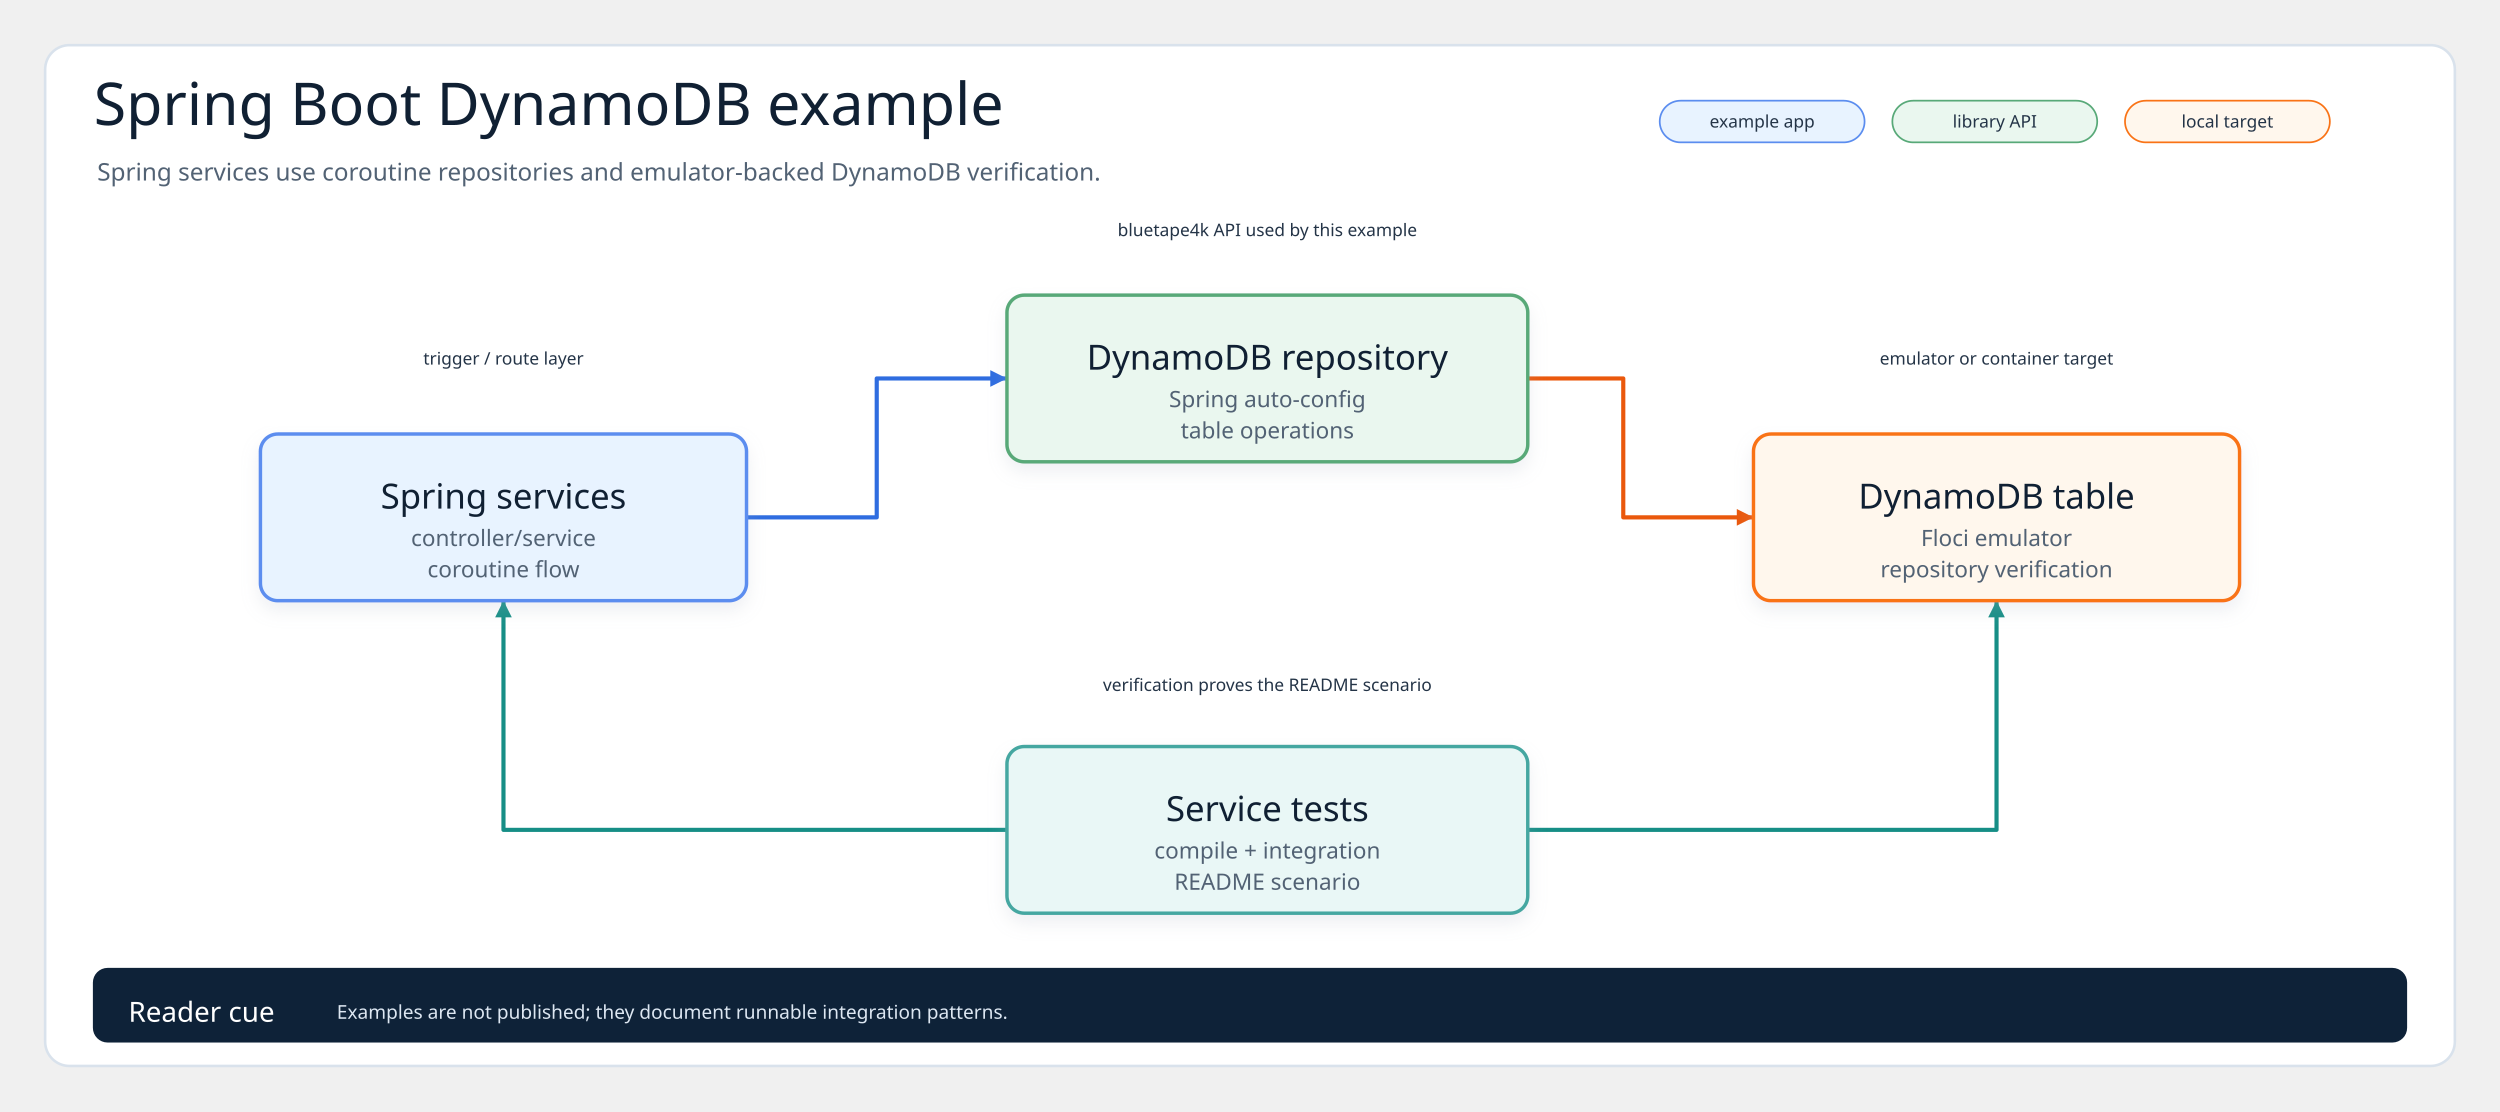
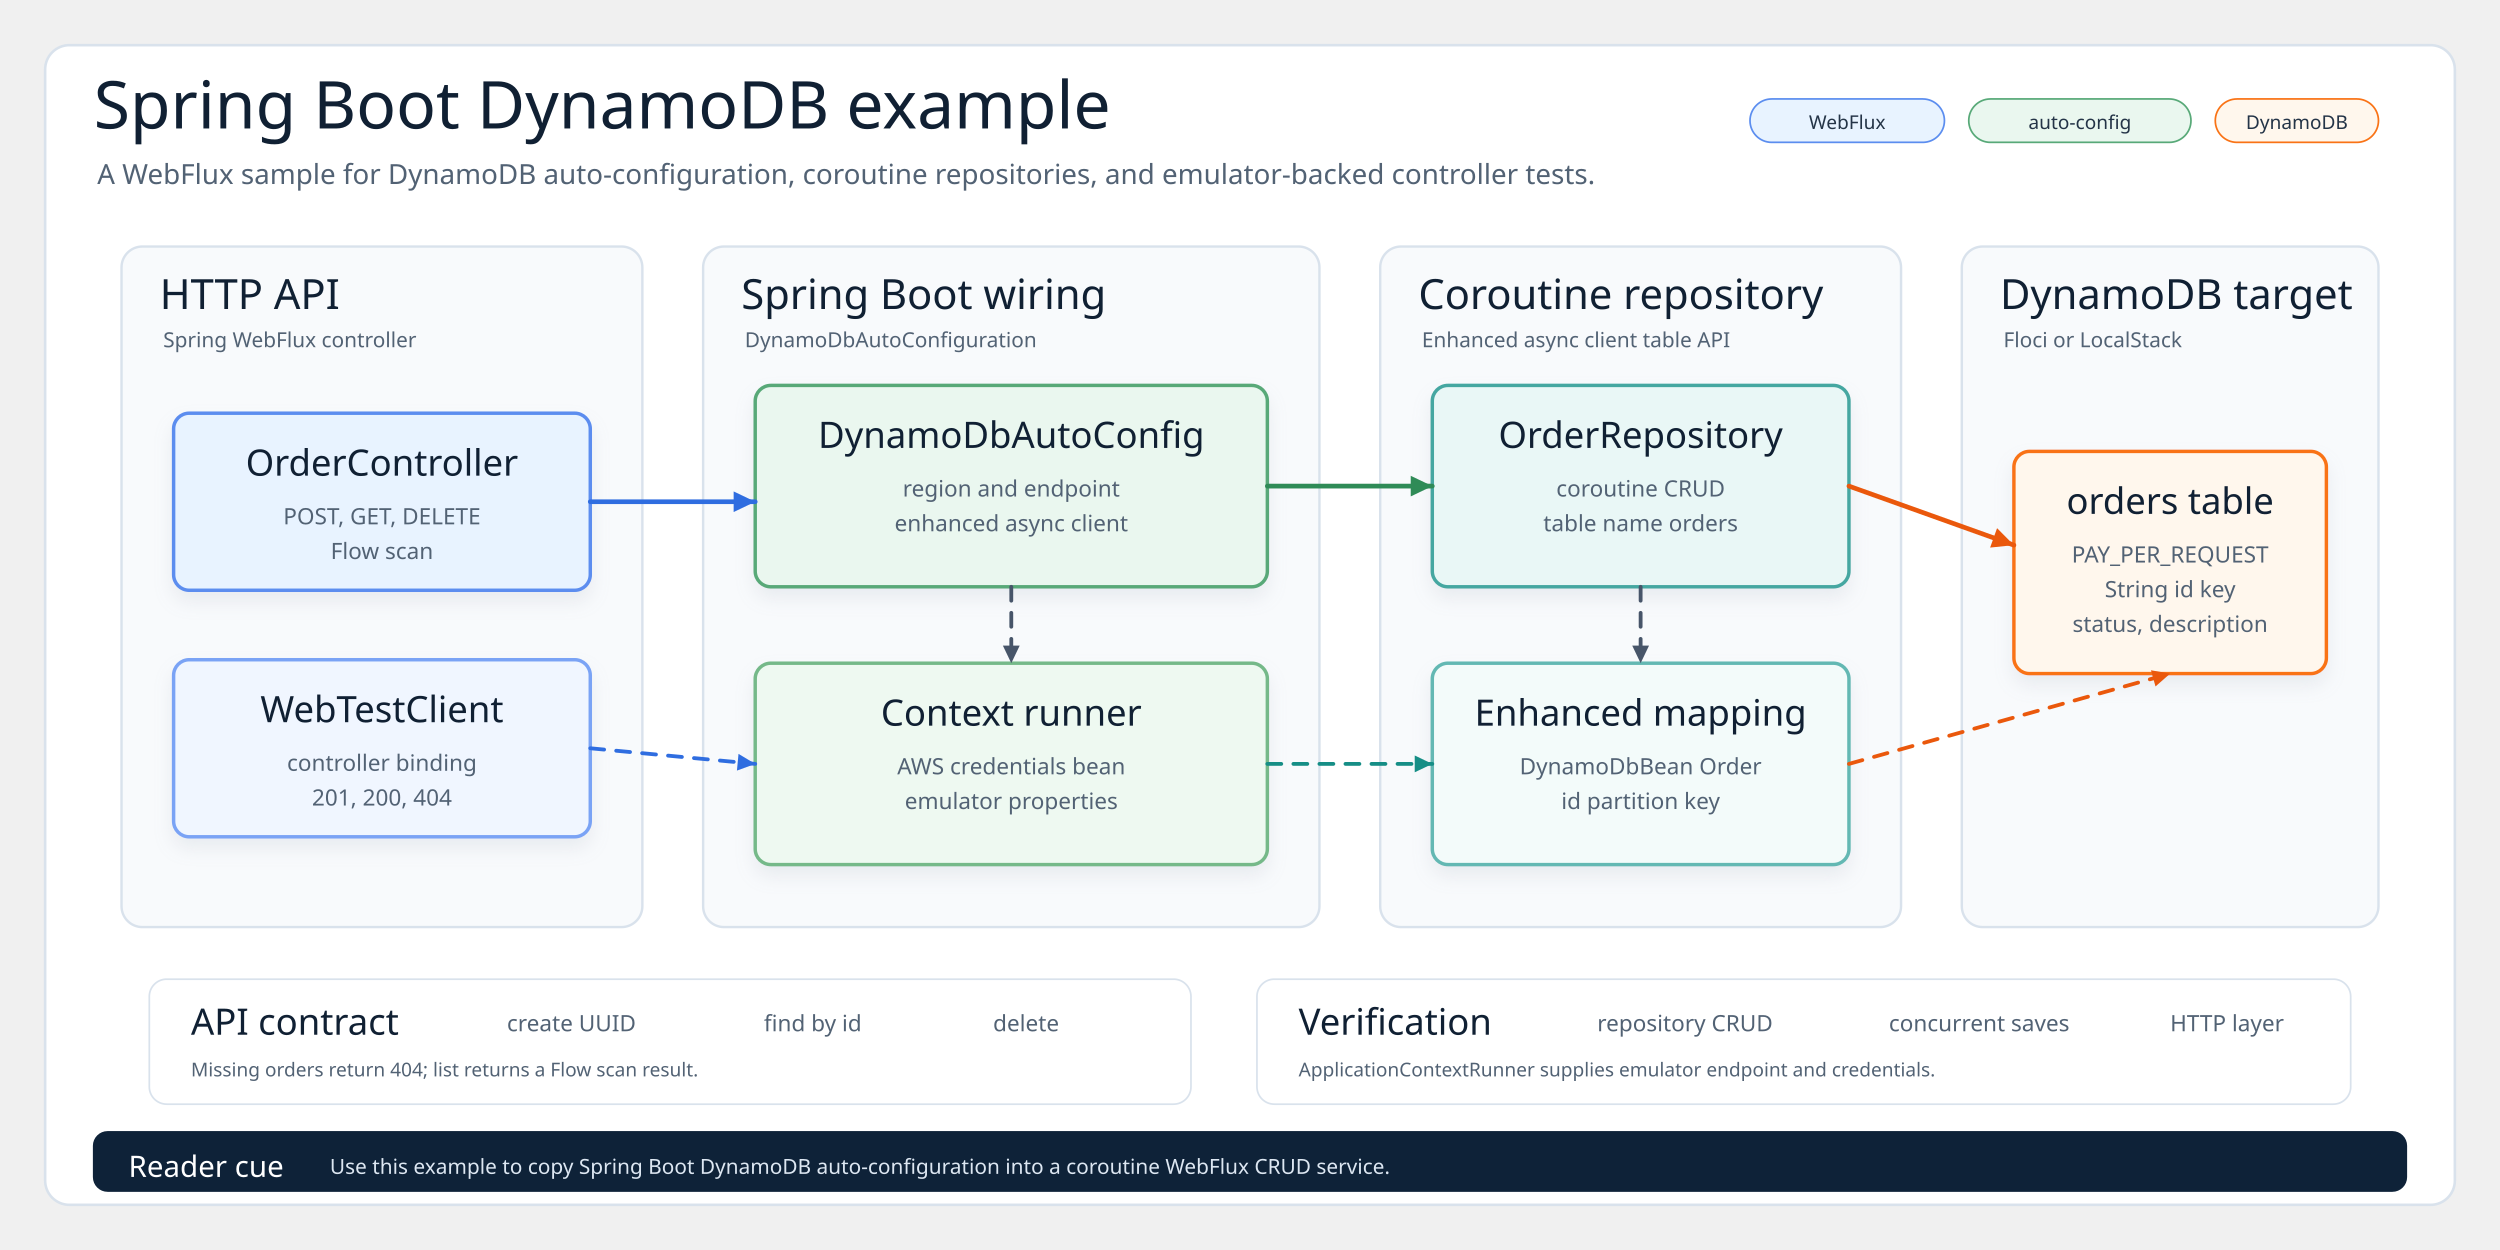
- <svg xmlns="http://www.w3.org/2000/svg" width="1440" height="640" viewBox="0 0 1440 640" role="img" aria-label="Spring Boot DynamoDB example">
+ <svg xmlns="http://www.w3.org/2000/svg" width="1440" height="720" viewBox="0 0 1440 720" role="img" aria-label="Spring Boot DynamoDB example architecture">
  <defs>
-     <filter id="shadow" x="-10%" y="-10%" width="120%" height="130%">
-       <feDropShadow dx="0" dy="5" stdDeviation="5" flood-color="#AAB7C6" flood-opacity="0.20" />
+     <filter id="shadow" x="-12%" y="-12%" width="124%" height="132%">
+       <feDropShadow dx="0" dy="6" stdDeviation="5" flood-color="#AAB7C6" flood-opacity="0.20" />
    </filter>
+     <marker id="arrow-blue" viewBox="0 0 6 6" markerWidth="6" markerHeight="6" refX="5.2" refY="3" orient="auto" markerUnits="strokeWidth">
+       <path d="M 0.6 0.8 L 5.2 3 L 0.6 5.2 Z" fill="#2F6DE0" />
+     </marker>
+     <marker id="arrow-green" viewBox="0 0 6 6" markerWidth="6" markerHeight="6" refX="5.2" refY="3" orient="auto" markerUnits="strokeWidth">
+       <path d="M 0.6 0.8 L 5.2 3 L 0.6 5.2 Z" fill="#2F8B57" />
+     </marker>
+     <marker id="arrow-teal" viewBox="0 0 6 6" markerWidth="6" markerHeight="6" refX="5.2" refY="3" orient="auto" markerUnits="strokeWidth">
+       <path d="M 0.6 0.8 L 5.2 3 L 0.6 5.2 Z" fill="#168E86" />
+     </marker>
+     <marker id="arrow-orange" viewBox="0 0 6 6" markerWidth="6" markerHeight="6" refX="5.2" refY="3" orient="auto" markerUnits="strokeWidth">
+       <path d="M 0.6 0.8 L 5.2 3 L 0.6 5.2 Z" fill="#EA580C" />
+     </marker>
+     <marker id="arrow-slate" viewBox="0 0 6 6" markerWidth="6" markerHeight="6" refX="5.2" refY="3" orient="auto" markerUnits="strokeWidth">
+       <path d="M 0.6 0.8 L 5.2 3 L 0.6 5.2 Z" fill="#475569" />
+     </marker>
  </defs>
  <style>
  svg{background:#F5F7FA}
  .frame{fill:#FFFFFF;stroke:#D9E2EC;stroke-width:1.5}
-   .title{font-family:"Architects Daughter";font-size:34px;fill:#102033}
-   .seqTitle{font-family:"Architects Daughter";font-size:44px;fill:#102033}
-   .seqSubtitle{font-family:"Comic Mono";font-size:16px;fill:#526274}
-   .seqParticipantTitle{font-family:"Architects Daughter";font-size:24px;fill:#102033}
-   .seqParticipantDetail{font-family:"Comic Mono";font-size:13px;fill:#526274}
-   .subtitle,.detail,.tiny,.label{font-family:"Comic Mono";fill:#526274}
-   .subtitle{font-size:14px}
-   .label{font-size:12px;fill:#344456}
-   .card-title{font-family:"Architects Daughter";font-size:20px;fill:#102033}
+   .title{font-family:"Architects Daughter";font-size:38px;fill:#102033}
+   .subtitle,.detail,.tiny,.chip{font-family:"Comic Mono";fill:#526274}
+   .subtitle{font-size:16px}
+   .layer-title{font-family:"Architects Daughter";font-size:24px;fill:#102033}
+   .layer-detail{font-family:"Comic Mono";font-size:12px;fill:#526274}
+   .card-title{font-family:"Architects Daughter";font-size:21px;fill:#102033}
  .detail{font-size:13px}
-   .tiny{font-size:10px}
-   .chip{font-family:"Comic Mono";font-size:10px;fill:#243447}
+   .tiny{font-size:11px}
+   .chip{font-size:11px;fill:#243447}
+   .layer{fill:#F8FAFC;stroke:#D9E2EC;stroke-width:1.4}
  .card{stroke-width:2;filter:url(#shadow)}
-   .edge{fill:none;stroke-width:2.4;stroke-linecap:round;stroke-linejoin:round}
-   .seq{fill:none;stroke-width:3;stroke-linecap:round;stroke-linejoin:round}
-   .seqReturn{fill:none;stroke-width:2.7;stroke-linecap:round;stroke-linejoin:round;stroke-dasharray:8 7}
-   .labelPill{fill:#FFFFFF;stroke:#D6E3EF;stroke-width:1.4}
-   .numberBadge{font-family:"Comic Mono";font-size:12px;fill:#FFFFFF}
-   .altBox{fill:#FFFFFF;fill-opacity:.44;stroke:#D6A441;stroke-width:1.8;stroke-dasharray:8 8}
-   .activation{stroke-width:1.4}
+   .edge{fill:none;stroke-width:2.7;stroke-linecap:round;stroke-linejoin:round}
+   .soft-edge{fill:none;stroke-width:2.2;stroke-linecap:round;stroke-linejoin:round;stroke-dasharray:8 7}
  .footer{fill:#0E2238;stroke:#0E2238}
-   .footer-title{font-family:"Architects Daughter";font-size:16px;fill:#FFFFFF}
-   .footer-detail{font-family:"Comic Mono";font-size:11px;fill:#DDE7F2}
-   .seq-line{stroke:#CBD5E1;stroke-width:1.6;stroke-dasharray:6 8}
-   .bar-label{font-family:"Architects Daughter";font-size:17px;fill:#102033}
+   .footer-title{font-family:"Architects Daughter";font-size:17px;fill:#FFFFFF}
+   .footer-detail{font-family:"Comic Mono";font-size:12px;fill:#DDE7F2}
</style>
-   <defs>
-     <marker id="arrow-blue" viewBox="0 0 5 5" markerWidth="5" markerHeight="5" refX="4.5" refY="2.5" orient="auto" markerUnits="strokeWidth">
-       <path d="M 0.5 0.5 L 4.5 2.5 L 0.5 4.5 Z" fill="#2F6DE0" />
-     </marker>
-     <marker id="arrow-green" viewBox="0 0 5 5" markerWidth="5" markerHeight="5" refX="4.5" refY="2.5" orient="auto" markerUnits="strokeWidth">
-       <path d="M 0.5 0.5 L 4.5 2.5 L 0.5 4.5 Z" fill="#2F8B57" />
-     </marker>
-     <marker id="arrow-teal" viewBox="0 0 5 5" markerWidth="5" markerHeight="5" refX="4.5" refY="2.5" orient="auto" markerUnits="strokeWidth">
-       <path d="M 0.5 0.5 L 4.5 2.5 L 0.5 4.5 Z" fill="#168E86" />
-     </marker>
-     <marker id="arrow-amber" viewBox="0 0 5 5" markerWidth="5" markerHeight="5" refX="4.5" refY="2.5" orient="auto" markerUnits="strokeWidth">
-       <path d="M 0.5 0.5 L 4.5 2.5 L 0.5 4.5 Z" fill="#B98518" />
-     </marker>
-     <marker id="arrow-rose" viewBox="0 0 5 5" markerWidth="5" markerHeight="5" refX="4.5" refY="2.5" orient="auto" markerUnits="strokeWidth">
-       <path d="M 0.5 0.5 L 4.5 2.5 L 0.5 4.5 Z" fill="#C74E68" />
-     </marker>
-     <marker id="arrow-violet" viewBox="0 0 5 5" markerWidth="5" markerHeight="5" refX="4.5" refY="2.5" orient="auto" markerUnits="strokeWidth">
-       <path d="M 0.5 0.5 L 4.5 2.5 L 0.5 4.5 Z" fill="#7255C7" />
-     </marker>
-     <marker id="arrow-orange" viewBox="0 0 5 5" markerWidth="5" markerHeight="5" refX="4.5" refY="2.5" orient="auto" markerUnits="strokeWidth">
-       <path d="M 0.5 0.5 L 4.5 2.5 L 0.5 4.5 Z" fill="#EA580C" />
-     </marker>
-     <marker id="arrow-slate" viewBox="0 0 5 5" markerWidth="5" markerHeight="5" refX="4.5" refY="2.5" orient="auto" markerUnits="strokeWidth">
-       <path d="M 0.5 0.5 L 4.5 2.5 L 0.5 4.5 Z" fill="#475569" />
-     </marker>
-   </defs>
-   <rect x="26" y="26" width="1388" height="588" rx="14" class="frame" />
-   <text class="title" x="54" y="72">Spring Boot DynamoDB example</text>
-   <text class="subtitle" x="56" y="104">Spring services use coroutine repositories and emulator-backed DynamoDB verification.</text>
+   <rect x="26" y="26" width="1388" height="668" rx="14" class="frame" />
+   <text class="title" x="54" y="74">Spring Boot DynamoDB example</text>
+   <text class="subtitle" x="56" y="106">A WebFlux sample for DynamoDB auto-configuration, coroutine repositories, and emulator-backed controller tests.</text>
  <g>
-     <rect x="956" y="58" width="118" height="24" rx="12" fill="#E8F3FF" stroke="#5B8DEF" />
-     <text class="chip" x="1015.0" y="70" text-anchor="middle" dominant-baseline="middle">example app</text>
+     <rect x="1008" y="57" width="112" height="25" rx="12.5" fill="#E8F3FF" stroke="#5B8DEF" />
+     <text class="chip" x="1064" y="70.5" text-anchor="middle" dominant-baseline="middle">WebFlux</text>
+     <rect x="1134" y="57" width="128" height="25" rx="12.5" fill="#EAF7EF" stroke="#58A978" />
+     <text class="chip" x="1198" y="70.5" text-anchor="middle" dominant-baseline="middle">auto-config</text>
+     <rect x="1276" y="57" width="94" height="25" rx="12.5" fill="#FFF7ED" stroke="#F97316" />
+     <text class="chip" x="1323" y="70.5" text-anchor="middle" dominant-baseline="middle">DynamoDB</text>
  </g>
-   <g>
-     <rect x="1090" y="58" width="118" height="24" rx="12" fill="#EAF7EF" stroke="#58A978" />
-     <text class="chip" x="1149.0" y="70" text-anchor="middle" dominant-baseline="middle">library API</text>
+   <g id="layers">
+     <rect class="layer" x="70" y="142" width="300" height="392" rx="12" />
+     <text class="layer-title" x="92" y="178">HTTP API</text>
+     <text class="layer-detail" x="94" y="200">Spring WebFlux controller</text>
+     <rect class="layer" x="405" y="142" width="355" height="392" rx="12" />
+     <text class="layer-title" x="427" y="178">Spring Boot wiring</text>
+     <text class="layer-detail" x="429" y="200">DynamoDbAutoConfiguration</text>
+     <rect class="layer" x="795" y="142" width="300" height="392" rx="12" />
+     <text class="layer-title" x="817" y="178">Coroutine repository</text>
+     <text class="layer-detail" x="819" y="200">Enhanced async client table API</text>
+     <rect class="layer" x="1130" y="142" width="240" height="392" rx="12" />
+     <text class="layer-title" x="1152" y="178">DynamoDB target</text>
+     <text class="layer-detail" x="1154" y="200">Floci or LocalStack</text>
  </g>
-   <g>
-     <rect x="1224" y="58" width="118" height="24" rx="12" fill="#FFF7ED" stroke="#F97316" />
-     <text class="chip" x="1283.0" y="70" text-anchor="middle" dominant-baseline="middle">local target</text>
+   <g id="cards">
+     <rect class="card" x="100" y="238" width="240" height="102" rx="9" fill="#E8F3FF" stroke="#5B8DEF" />
+     <text class="card-title" x="220" y="274" text-anchor="middle">OrderController</text>
+     <text class="detail" x="220" y="302" text-anchor="middle">POST, GET, DELETE</text>
+     <text class="detail" x="220" y="322" text-anchor="middle">Flow scan</text>
+     <rect class="card" x="100" y="380" width="240" height="102" rx="9" fill="#F0F6FF" stroke="#7AA3F5" />
+     <text class="card-title" x="220" y="416" text-anchor="middle">WebTestClient</text>
+     <text class="detail" x="220" y="444" text-anchor="middle">controller binding</text>
+     <text class="detail" x="220" y="464" text-anchor="middle">201, 200, 404</text>
+     <rect class="card" x="435" y="222" width="295" height="116" rx="9" fill="#EAF7EF" stroke="#58A978" />
+     <text class="card-title" x="582.5" y="258" text-anchor="middle">DynamoDbAutoConfig</text>
+     <text class="detail" x="582.5" y="286" text-anchor="middle">region and endpoint</text>
+     <text class="detail" x="582.5" y="306" text-anchor="middle">enhanced async client</text>
+     <rect class="card" x="435" y="382" width="295" height="116" rx="9" fill="#EEF9F1" stroke="#75B989" />
+     <text class="card-title" x="582.5" y="418" text-anchor="middle">Context runner</text>
+     <text class="detail" x="582.5" y="446" text-anchor="middle">AWS credentials bean</text>
+     <text class="detail" x="582.5" y="466" text-anchor="middle">emulator properties</text>
+     <rect class="card" x="825" y="222" width="240" height="116" rx="9" fill="#E9F7F6" stroke="#45A7A1" />
+     <text class="card-title" x="945" y="258" text-anchor="middle">OrderRepository</text>
+     <text class="detail" x="945" y="286" text-anchor="middle">coroutine CRUD</text>
+     <text class="detail" x="945" y="306" text-anchor="middle">table name orders</text>
+     <rect class="card" x="825" y="382" width="240" height="116" rx="9" fill="#F3FBFA" stroke="#63B8B3" />
+     <text class="card-title" x="945" y="418" text-anchor="middle">Enhanced mapping</text>
+     <text class="detail" x="945" y="446" text-anchor="middle">DynamoDbBean Order</text>
+     <text class="detail" x="945" y="466" text-anchor="middle">id partition key</text>
+     <rect class="card" x="1160" y="260" width="180" height="128" rx="9" fill="#FFF7ED" stroke="#F97316" />
+     <text class="card-title" x="1250" y="296" text-anchor="middle">orders table</text>
+     <text class="detail" x="1250" y="324" text-anchor="middle">PAY_PER_REQUEST</text>
+     <text class="detail" x="1250" y="344" text-anchor="middle">String id key</text>
+     <text class="detail" x="1250" y="364" text-anchor="middle">status, description</text>
  </g>
-   <text class="chip" x="290" y="210" text-anchor="middle">trigger / route layer</text>
-   <text class="chip" x="730" y="136" text-anchor="middle">bluetape4k API used by this example</text>
-   <text class="chip" x="1150" y="210" text-anchor="middle">emulator or container target</text>
-   <text class="chip" x="730" y="398" text-anchor="middle">verification proves the README scenario</text>
-   <g id="routes">
-     <path class="edge" d="M 430.0 298.0 L 505.0 298.0 L 505.0 218.0 L 580.0 218.0" stroke="#2F6DE0" marker-end="url(#arrow-blue)" />
-     <path class="edge" d="M 880.0 218.0 L 935.0 218.0 L 935.0 298.0 L 1010.0 298.0" stroke="#EA580C" marker-end="url(#arrow-orange)" />
-     <path class="edge" d="M 580.0 478.0 L 290.0 478.0 L 290.0 346.0" stroke="#168E86" marker-end="url(#arrow-teal)" />
-     <path class="edge" d="M 880.0 478.0 L 1150.0 478.0 L 1150.0 346.0" stroke="#168E86" marker-end="url(#arrow-teal)" />
+   <g id="connections">
+     <path class="edge" d="M 340 289 L 435 289" stroke="#2F6DE0" marker-end="url(#arrow-blue)" />
+     <path class="edge" d="M 730 280 L 825 280" stroke="#2F8B57" marker-end="url(#arrow-green)" />
+     <path class="edge" d="M 1065 280 L 1160 314" stroke="#EA580C" marker-end="url(#arrow-orange)" />
+     <path class="soft-edge" d="M 582.5 338 L 582.5 382" stroke="#475569" marker-end="url(#arrow-slate)" />
+     <path class="soft-edge" d="M 945 338 L 945 382" stroke="#475569" marker-end="url(#arrow-slate)" />
+     <path class="soft-edge" d="M 340 431 L 435 440" stroke="#2F6DE0" marker-end="url(#arrow-blue)" />
+     <path class="soft-edge" d="M 730 440 L 825 440" stroke="#168E86" marker-end="url(#arrow-teal)" />
+     <path class="soft-edge" d="M 1065 440 L 1250 388" stroke="#EA580C" marker-end="url(#arrow-orange)" />
  </g>
-   <g id="route">
-     <rect class="card" x="150.0" y="250.0" width="280.0" height="96.0" rx="10" fill="#E8F3FF" stroke="#5B8DEF" />
-     <text class="card-title" x="290.0" y="286.0" text-anchor="middle" dominant-baseline="middle">Spring services</text>
-     <text class="detail" x="290.0" y="310.0" text-anchor="middle" dominant-baseline="middle">controller/service</text>
-     <text class="detail" x="290.0" y="328.0" text-anchor="middle" dominant-baseline="middle">coroutine flow</text>
+   <g id="route-table">
+     <rect x="86" y="564" width="600" height="72" rx="10" fill="#FFFFFF" stroke="#D9E2EC" />
+     <text class="card-title" x="110" y="596">API contract</text>
+     <text class="detail" x="292" y="594">create UUID</text>
+     <text class="detail" x="440" y="594">find by id</text>
+     <text class="detail" x="572" y="594">delete</text>
+     <text class="tiny" x="110" y="620">Missing orders return 404; list returns a Flow scan result.</text>
+     <rect x="724" y="564" width="630" height="72" rx="10" fill="#FFFFFF" stroke="#D9E2EC" />
+     <text class="card-title" x="748" y="596">Verification</text>
+     <text class="detail" x="920" y="594">repository CRUD</text>
+     <text class="detail" x="1088" y="594">concurrent saves</text>
+     <text class="detail" x="1250" y="594">HTTP layer</text>
+     <text class="tiny" x="748" y="620">ApplicationContextRunner supplies emulator endpoint and credentials.</text>
  </g>
-   <g id="module">
-     <rect class="card" x="580.0" y="170.0" width="300.0" height="96.0" rx="10" fill="#EAF7EF" stroke="#58A978" />
-     <text class="card-title" x="730.0" y="206.0" text-anchor="middle" dominant-baseline="middle">DynamoDB repository</text>
-     <text class="detail" x="730.0" y="230.0" text-anchor="middle" dominant-baseline="middle">Spring auto-config</text>
-     <text class="detail" x="730.0" y="248.0" text-anchor="middle" dominant-baseline="middle">table operations</text>
-   </g>
-   <g id="service">
-     <rect class="card" x="1010.0" y="250.0" width="280.0" height="96.0" rx="10" fill="#FFF7ED" stroke="#F97316" />
-     <text class="card-title" x="1150.0" y="286.0" text-anchor="middle" dominant-baseline="middle">DynamoDB table</text>
-     <text class="detail" x="1150.0" y="310.0" text-anchor="middle" dominant-baseline="middle">Floci emulator</text>
-     <text class="detail" x="1150.0" y="328.0" text-anchor="middle" dominant-baseline="middle">repository verification</text>
-   </g>
-   <g id="tests">
-     <rect class="card" x="580.0" y="430.0" width="300.0" height="96.0" rx="10" fill="#E9F7F6" stroke="#45A7A1" />
-     <text class="card-title" x="730.0" y="466.0" text-anchor="middle" dominant-baseline="middle">Service tests</text>
-     <text class="detail" x="730.0" y="490.0" text-anchor="middle" dominant-baseline="middle">compile + integration</text>
-     <text class="detail" x="730.0" y="508.0" text-anchor="middle" dominant-baseline="middle">README scenario</text>
-   </g>
-   <rect class="footer" x="54" y="558" width="1332" height="42" rx="8" />
-   <text class="footer-title" x="74" y="583" dominant-baseline="middle">Reader cue</text>
-   <text class="footer-detail" x="194" y="583" dominant-baseline="middle">Examples are not published; they document runnable integration patterns.</text>
+   <rect class="footer" x="54" y="652" width="1332" height="34" rx="8" />
+   <text class="footer-title" x="74" y="672" dominant-baseline="middle">Reader cue</text>
+   <text class="footer-detail" x="190" y="672" dominant-baseline="middle">Use this example to copy Spring Boot DynamoDB auto-configuration into a coroutine WebFlux CRUD service.</text>
</svg>
